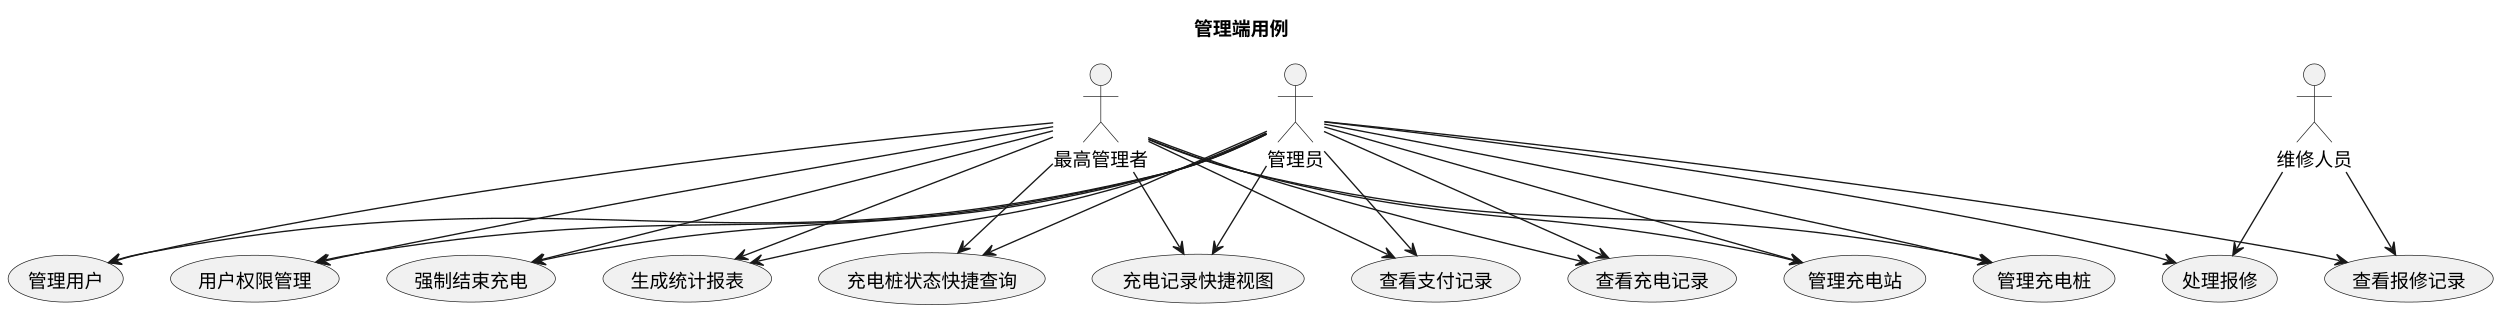
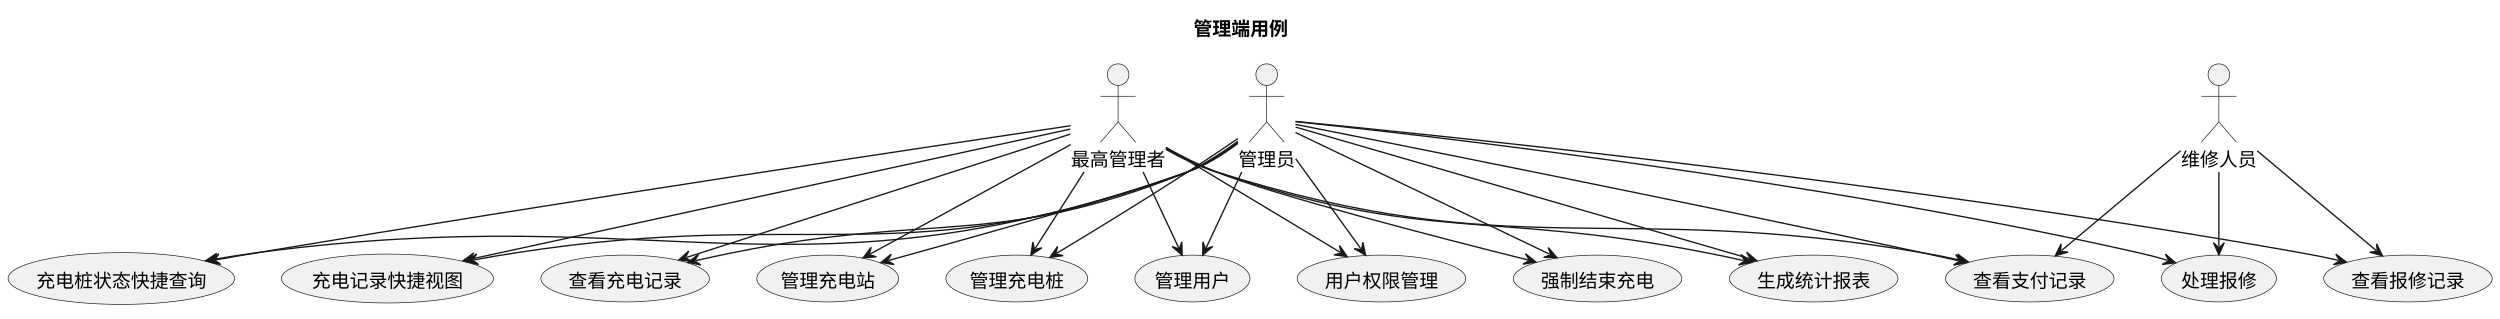
- <svg xmlns="http://www.w3.org/2000/svg" contentStyleType="text/css" data-diagram-type="DESCRIPTION" height="231px" preserveAspectRatio="none" style="width:1850px;height:231px;background:#FFFFFF;" version="1.1" viewBox="0 0 1850 231" width="1850px" zoomAndPan="magnify">
+ <svg xmlns="http://www.w3.org/2000/svg" contentStyleType="text/css" data-diagram-type="DESCRIPTION" height="236px" preserveAspectRatio="none" style="width:1851px;height:236px;background:#FFFFFF;" version="1.1" viewBox="0 0 1851 236" width="1851px" zoomAndPan="magnify">
  <defs />
  <g>
    <g class="title" data-source-line="3">
-       <text fill="#000000" font-family="Noto Sans CJK SC" font-size="14" font-weight="bold" lengthAdjust="spacing" textLength="70" x="883.497" y="26.24">管理端用例</text>
+       <text fill="#000000" font-family="Noto Sans CJK SC" font-size="14" font-weight="bold" lengthAdjust="spacing" textLength="70" x="883.622" y="26.24">管理端用例</text>
    </g>
    <g class="entity" data-entity="A" data-source-line="6" data-uid="ent0002" id="entity_A">
-       <ellipse cx="958.6" cy="55.272" fill="#F1F1F1" rx="8" ry="8" style="stroke:#181818;stroke-width:0.5;" />
-       <path d="M958.6,63.272 L958.6,90.272 M945.6,71.272 L971.6,71.272 M958.6,90.272 L945.6,105.272 M958.6,90.272 L971.6,105.272" fill="none" style="stroke:#181818;stroke-width:0.5;" />
-       <text fill="#000000" font-family="Noto Sans CJK SC" font-size="14" lengthAdjust="spacing" textLength="42" x="937.6" y="123.012">管理员</text>
+       <ellipse cx="937.85" cy="55.272" fill="#F1F1F1" rx="8" ry="8" style="stroke:#181818;stroke-width:0.5;" />
+       <path d="M937.85,63.272 L937.85,90.272 M924.85,71.272 L950.85,71.272 M937.85,90.272 L924.85,105.272 M937.85,90.272 L950.85,105.272" fill="none" style="stroke:#181818;stroke-width:0.5;" />
+       <text fill="#000000" font-family="Noto Sans CJK SC" font-size="14" lengthAdjust="spacing" textLength="42" x="916.85" y="123.012">管理员</text>
    </g>
    <g class="entity" data-entity="SA" data-source-line="7" data-uid="ent0003" id="entity_SA">
-       <ellipse cx="814.6" cy="55.272" fill="#F1F1F1" rx="8" ry="8" style="stroke:#181818;stroke-width:0.5;" />
-       <path d="M814.6,63.272 L814.6,90.272 M801.6,71.272 L827.6,71.272 M814.6,90.272 L801.6,105.272 M814.6,90.272 L827.6,105.272" fill="none" style="stroke:#181818;stroke-width:0.5;" />
-       <text fill="#000000" font-family="Noto Sans CJK SC" font-size="14" lengthAdjust="spacing" textLength="70" x="779.6" y="123.012">最高管理者</text>
+       <ellipse cx="827.85" cy="55.272" fill="#F1F1F1" rx="8" ry="8" style="stroke:#181818;stroke-width:0.5;" />
+       <path d="M827.85,63.272 L827.85,90.272 M814.85,71.272 L840.85,71.272 M827.85,90.272 L814.85,105.272 M827.85,90.272 L840.85,105.272" fill="none" style="stroke:#181818;stroke-width:0.5;" />
+       <text fill="#000000" font-family="Noto Sans CJK SC" font-size="14" lengthAdjust="spacing" textLength="70" x="792.85" y="123.012">最高管理者</text>
    </g>
    <g class="entity" data-entity="M" data-source-line="8" data-uid="ent0004" id="entity_M">
-       <ellipse cx="1712.6" cy="55.272" fill="#F1F1F1" rx="8" ry="8" style="stroke:#181818;stroke-width:0.5;" />
-       <path d="M1712.6,63.272 L1712.6,90.272 M1699.6,71.272 L1725.6,71.272 M1712.6,90.272 L1699.6,105.272 M1712.6,90.272 L1725.6,105.272" fill="none" style="stroke:#181818;stroke-width:0.5;" />
-       <text fill="#000000" font-family="Noto Sans CJK SC" font-size="14" lengthAdjust="spacing" textLength="56" x="1684.6" y="123.012">维修人员</text>
+       <ellipse cx="1642.85" cy="55.272" fill="#F1F1F1" rx="8" ry="8" style="stroke:#181818;stroke-width:0.5;" />
+       <path d="M1642.85,63.272 L1642.85,90.272 M1629.85,71.272 L1655.85,71.272 M1642.85,90.272 L1629.85,105.272 M1642.85,90.272 L1655.85,105.272" fill="none" style="stroke:#181818;stroke-width:0.5;" />
+       <text fill="#000000" font-family="Noto Sans CJK SC" font-size="14" lengthAdjust="spacing" textLength="56" x="1614.85" y="123.012">维修人员</text>
    </g>
    <g class="entity" data-entity="MS" data-source-line="10" data-uid="ent0005" id="entity_MS">
-       <ellipse cx="1372.597" cy="206.216" fill="#F1F1F1" rx="52.497" ry="17.334" style="stroke:#181818;stroke-width:0.5;" />
-       <text fill="#000000" font-family="Noto Sans CJK SC" font-size="14" lengthAdjust="spacing" textLength="70" x="1337.597" y="212.852">管理充电站</text>
+       <ellipse cx="612.847" cy="206.216" fill="#F1F1F1" rx="52.497" ry="17.334" style="stroke:#181818;stroke-width:0.5;" />
+       <text fill="#000000" font-family="Noto Sans CJK SC" font-size="14" lengthAdjust="spacing" textLength="70" x="577.847" y="212.852">管理充电站</text>
    </g>
    <g class="entity" data-entity="MC" data-source-line="11" data-uid="ent0006" id="entity_MC">
-       <ellipse cx="1512.597" cy="206.216" fill="#F1F1F1" rx="52.497" ry="17.334" style="stroke:#181818;stroke-width:0.5;" />
-       <text fill="#000000" font-family="Noto Sans CJK SC" font-size="14" lengthAdjust="spacing" textLength="70" x="1477.597" y="212.852">管理充电桩</text>
+       <ellipse cx="752.847" cy="206.216" fill="#F1F1F1" rx="52.497" ry="17.334" style="stroke:#181818;stroke-width:0.5;" />
+       <text fill="#000000" font-family="Noto Sans CJK SC" font-size="14" lengthAdjust="spacing" textLength="70" x="717.847" y="212.852">管理充电桩</text>
    </g>
    <g class="entity" data-entity="MU" data-source-line="12" data-uid="ent0007" id="entity_MU">
-       <ellipse cx="48.598" cy="206.216" fill="#F1F1F1" rx="42.598" ry="17.334" style="stroke:#181818;stroke-width:0.5;" />
-       <text fill="#000000" font-family="Noto Sans CJK SC" font-size="14" lengthAdjust="spacing" textLength="56" x="20.598" y="212.852">管理用户</text>
+       <ellipse cx="882.848" cy="206.216" fill="#F1F1F1" rx="42.598" ry="17.334" style="stroke:#181818;stroke-width:0.5;" />
+       <text fill="#000000" font-family="Noto Sans CJK SC" font-size="14" lengthAdjust="spacing" textLength="56" x="854.848" y="212.852">管理用户</text>
    </g>
    <g class="entity" data-entity="PM" data-source-line="13" data-uid="ent0008" id="entity_PM">
-       <ellipse cx="188.597" cy="206.216" fill="#F1F1F1" rx="62.397" ry="17.334" style="stroke:#181818;stroke-width:0.5;" />
-       <text fill="#000000" font-family="Noto Sans CJK SC" font-size="14" lengthAdjust="spacing" textLength="84" x="146.597" y="212.852">用户权限管理</text>
+       <ellipse cx="1022.847" cy="206.216" fill="#F1F1F1" rx="62.397" ry="17.334" style="stroke:#181818;stroke-width:0.5;" />
+       <text fill="#000000" font-family="Noto Sans CJK SC" font-size="14" lengthAdjust="spacing" textLength="84" x="980.847" y="212.852">用户权限管理</text>
    </g>
    <g class="entity" data-entity="HR" data-source-line="14" data-uid="ent0009" id="entity_HR">
-       <ellipse cx="1642.598" cy="206.216" fill="#F1F1F1" rx="42.598" ry="17.334" style="stroke:#181818;stroke-width:0.5;" />
-       <text fill="#000000" font-family="Noto Sans CJK SC" font-size="14" lengthAdjust="spacing" textLength="56" x="1614.598" y="212.852">处理报修</text>
+       <ellipse cx="1642.848" cy="206.216" fill="#F1F1F1" rx="42.598" ry="17.334" style="stroke:#181818;stroke-width:0.5;" />
+       <text fill="#000000" font-family="Noto Sans CJK SC" font-size="14" lengthAdjust="spacing" textLength="56" x="1614.848" y="212.852">处理报修</text>
    </g>
    <g class="entity" data-entity="VR" data-source-line="15" data-uid="ent0010" id="entity_VR">
-       <ellipse cx="1782.597" cy="206.216" fill="#F1F1F1" rx="62.397" ry="17.334" style="stroke:#181818;stroke-width:0.5;" />
-       <text fill="#000000" font-family="Noto Sans CJK SC" font-size="14" lengthAdjust="spacing" textLength="84" x="1740.597" y="212.852">查看报修记录</text>
+       <ellipse cx="1782.847" cy="206.216" fill="#F1F1F1" rx="62.397" ry="17.334" style="stroke:#181818;stroke-width:0.5;" />
+       <text fill="#000000" font-family="Noto Sans CJK SC" font-size="14" lengthAdjust="spacing" textLength="84" x="1740.847" y="212.852">查看报修记录</text>
    </g>
    <g class="entity" data-entity="FSC" data-source-line="16" data-uid="ent0011" id="entity_FSC">
-       <ellipse cx="348.597" cy="206.216" fill="#F1F1F1" rx="62.397" ry="17.334" style="stroke:#181818;stroke-width:0.5;" />
-       <text fill="#000000" font-family="Noto Sans CJK SC" font-size="14" lengthAdjust="spacing" textLength="84" x="306.597" y="212.852">强制结束充电</text>
+       <ellipse cx="1182.847" cy="206.216" fill="#F1F1F1" rx="62.397" ry="17.334" style="stroke:#181818;stroke-width:0.5;" />
+       <text fill="#000000" font-family="Noto Sans CJK SC" font-size="14" lengthAdjust="spacing" textLength="84" x="1140.847" y="212.852">强制结束充电</text>
    </g>
    <g class="entity" data-entity="GS" data-source-line="17" data-uid="ent0012" id="entity_GS">
-       <ellipse cx="508.597" cy="206.216" fill="#F1F1F1" rx="62.397" ry="17.334" style="stroke:#181818;stroke-width:0.5;" />
-       <text fill="#000000" font-family="Noto Sans CJK SC" font-size="14" lengthAdjust="spacing" textLength="84" x="466.597" y="212.852">生成统计报表</text>
+       <ellipse cx="1342.847" cy="206.216" fill="#F1F1F1" rx="62.397" ry="17.334" style="stroke:#181818;stroke-width:0.5;" />
+       <text fill="#000000" font-family="Noto Sans CJK SC" font-size="14" lengthAdjust="spacing" textLength="84" x="1300.847" y="212.852">生成统计报表</text>
    </g>
    <g class="entity" data-entity="QC" data-source-line="18" data-uid="ent0013" id="entity_QC">
-       <ellipse cx="689.604" cy="206.213" fill="#F1F1F1" rx="83.854" ry="19.171" style="stroke:#181818;stroke-width:0.5;" />
-       <text fill="#000000" font-family="Noto Sans CJK SC" font-size="14" lengthAdjust="spacing" textLength="125.999" x="626.605" y="212.849">充电桩状态快捷查询</text>
+       <ellipse cx="89.854" cy="206.213" fill="#F1F1F1" rx="83.854" ry="19.171" style="stroke:#181818;stroke-width:0.5;" />
+       <text fill="#000000" font-family="Noto Sans CJK SC" font-size="14" lengthAdjust="spacing" textLength="125.999" x="26.855" y="212.849">充电桩状态快捷查询</text>
    </g>
    <g class="entity" data-entity="QV" data-source-line="19" data-uid="ent0014" id="entity_QV">
-       <ellipse cx="886.598" cy="206.207" fill="#F1F1F1" rx="78.528" ry="18.105" style="stroke:#181818;stroke-width:0.5;" />
-       <text fill="#000000" font-family="Noto Sans CJK SC" font-size="14" lengthAdjust="spacing" textLength="111.999" x="830.598" y="212.843">充电记录快捷视图</text>
+       <ellipse cx="286.848" cy="206.207" fill="#F1F1F1" rx="78.528" ry="18.105" style="stroke:#181818;stroke-width:0.5;" />
+       <text fill="#000000" font-family="Noto Sans CJK SC" font-size="14" lengthAdjust="spacing" textLength="111.999" x="230.848" y="212.843">充电记录快捷视图</text>
    </g>
    <g class="entity" data-entity="VPR" data-source-line="20" data-uid="ent0015" id="entity_VPR">
-       <ellipse cx="1062.597" cy="206.216" fill="#F1F1F1" rx="62.397" ry="17.334" style="stroke:#181818;stroke-width:0.5;" />
-       <text fill="#000000" font-family="Noto Sans CJK SC" font-size="14" lengthAdjust="spacing" textLength="84" x="1020.597" y="212.852">查看支付记录</text>
+       <ellipse cx="1502.847" cy="206.216" fill="#F1F1F1" rx="62.397" ry="17.334" style="stroke:#181818;stroke-width:0.5;" />
+       <text fill="#000000" font-family="Noto Sans CJK SC" font-size="14" lengthAdjust="spacing" textLength="84" x="1460.847" y="212.852">查看支付记录</text>
    </g>
    <g class="entity" data-entity="VCR" data-source-line="21" data-uid="ent0016" id="entity_VCR">
-       <ellipse cx="1222.597" cy="206.216" fill="#F1F1F1" rx="62.397" ry="17.334" style="stroke:#181818;stroke-width:0.5;" />
-       <text fill="#000000" font-family="Noto Sans CJK SC" font-size="14" lengthAdjust="spacing" textLength="84" x="1180.597" y="212.852">查看充电记录</text>
+       <ellipse cx="462.847" cy="206.216" fill="#F1F1F1" rx="62.397" ry="17.334" style="stroke:#181818;stroke-width:0.5;" />
+       <text fill="#000000" font-family="Noto Sans CJK SC" font-size="14" lengthAdjust="spacing" textLength="84" x="420.847" y="212.852">查看充电记录</text>
    </g>
    <g class="link" data-entity-1="A" data-entity-2="MS" data-source-line="23" data-uid="lnk17" id="link_A_MS">
-       <path d="M979.98,93.962 C1046.13,112.712 1242.317,168.296 1327.867,192.536" fill="none" id="A-to-MS" style="stroke:#181818;stroke-width:1;" />
-       <polygon fill="#181818" points="1333.64,194.172,1326.071,187.87,1328.829,192.809,1323.89,195.567,1333.64,194.172" style="stroke:#181818;stroke-width:1;" />
+       <path d="M916.5,104.642 C905.94,112.302 892.72,121.002 879.85,127.042 C859.03,136.822 727.134,173.736 658.044,192.805" fill="none" id="A-to-MS" style="stroke:#181818;stroke-width:1;" />
+       <polygon fill="#181818" points="652.26,194.402,662,195.863,657.08,193.072,659.871,188.151,652.26,194.402" style="stroke:#181818;stroke-width:1;" />
    </g>
    <g class="link" data-entity-1="A" data-entity-2="MC" data-source-line="24" data-uid="lnk18" id="link_A_MC">
-       <path d="M979.91,91.862 C1047.75,104.542 1264.63,145.742 1442.6,187.042 C1452.38,189.312 1457.081,190.429 1466.901,192.969" fill="none" id="A-to-MC" style="stroke:#181818;stroke-width:1;" />
-       <polygon fill="#181818" points="1472.71,194.472,1464.998,188.346,1467.869,193.22,1462.995,196.091,1472.71,194.472" style="stroke:#181818;stroke-width:1;" />
+       <path d="M916.51,102.612 C905.62,110.052 892.11,119.142 879.85,127.042 C844.6,149.772 808.25,171.936 782.53,187.426" fill="none" id="A-to-MC" style="stroke:#181818;stroke-width:1;" />
+       <polygon fill="#181818" points="777.39,190.522,787.163,189.305,781.673,187.942,783.036,182.452,777.39,190.522" style="stroke:#181818;stroke-width:1;" />
    </g>
    <g class="link" data-entity-1="A" data-entity-2="MU" data-source-line="25" data-uid="lnk19" id="link_A_MU">
-       <path d="M937.35,99.282 C919.12,108.462 891.88,120.832 866.6,127.042 C538.39,207.562 440.68,124.372 108.6,187.042 C99.29,188.792 95.121,189.72 86.091,192.46" fill="none" id="A-to-MU" style="stroke:#181818;stroke-width:1;" />
-       <polygon fill="#181818" points="80.35,194.202,90.124,195.416,85.135,192.75,87.801,187.761,80.35,194.202" style="stroke:#181818;stroke-width:1;" />
+       <path d="M919.39,127.292 C909.53,148.322 900.467,167.639 893.027,183.509" fill="none" id="A-to-MU" style="stroke:#181818;stroke-width:1;" />
+       <polygon fill="#181818" points="890.48,188.942,897.922,182.491,892.602,184.415,890.678,179.095,890.48,188.942" style="stroke:#181818;stroke-width:1;" />
    </g>
    <g class="link" data-entity-1="A" data-entity-2="PM" data-source-line="26" data-uid="lnk20" id="link_A_PM">
-       <path d="M937.31,99.152 C919.07,108.242 891.82,120.572 866.6,127.042 C607.86,193.412 532.23,144.042 268.6,187.042 C257.21,188.902 250.874,190.086 239.534,192.636" fill="none" id="A-to-PM" style="stroke:#181818;stroke-width:1;" />
-       <polygon fill="#181818" points="233.68,193.952,243.338,195.88,238.558,192.855,241.583,188.075,233.68,193.952" style="stroke:#181818;stroke-width:1;" />
+       <path d="M959.3,117.502 C975.73,140.172 994.249,165.733 1007.589,184.143" fill="none" id="A-to-PM" style="stroke:#181818;stroke-width:1;" />
+       <polygon fill="#181818" points="1011.11,189.002,1009.068,179.367,1008.176,184.953,1002.59,184.061,1011.11,189.002" style="stroke:#181818;stroke-width:1;" />
    </g>
    <g class="link" data-entity-1="A" data-entity-2="HR" data-source-line="27" data-uid="lnk21" id="link_A_HR">
-       <path d="M980.08,90.242 C1060.25,99.182 1349.27,133.442 1582.6,187.042 C1591.61,189.112 1595.517,190.075 1604.377,192.755" fill="none" id="A-to-HR" style="stroke:#181818;stroke-width:1;" />
-       <polygon fill="#181818" points="1610.12,194.492,1602.664,188.058,1605.334,193.044,1600.347,195.715,1610.12,194.492" style="stroke:#181818;stroke-width:1;" />
+       <path d="M959.22,90.072 C1040.89,98.612 1340.9,132.102 1582.85,187.042 C1591.98,189.112 1596.008,190.101 1604.948,192.811" fill="none" id="A-to-HR" style="stroke:#181818;stroke-width:1;" />
+       <polygon fill="#181818" points="1610.69,194.552,1603.237,188.113,1605.905,193.101,1600.917,195.769,1610.69,194.552" style="stroke:#181818;stroke-width:1;" />
    </g>
    <g class="link" data-entity-1="A" data-entity-2="VR" data-source-line="28" data-uid="lnk22" id="link_A_VR">
-       <path d="M980.01,90.042 C1069.05,99.052 1418.52,135.962 1702.6,187.042 C1713.81,189.052 1719.976,190.277 1731.196,192.797" fill="none" id="A-to-VR" style="stroke:#181818;stroke-width:1;" />
-       <polygon fill="#181818" points="1737.05,194.112,1729.145,188.237,1732.171,193.016,1727.392,196.042,1737.05,194.112" style="stroke:#181818;stroke-width:1;" />
+       <path d="M959.26,89.932 C1049.81,98.652 1410.14,134.952 1702.85,187.042 C1714.07,189.032 1720.236,190.248 1731.466,192.768" fill="none" id="A-to-VR" style="stroke:#181818;stroke-width:1;" />
+       <polygon fill="#181818" points="1737.32,194.082,1729.414,188.208,1732.441,192.987,1727.663,196.014,1737.32,194.082" style="stroke:#181818;stroke-width:1;" />
    </g>
    <g class="link" data-entity-1="A" data-entity-2="FSC" data-source-line="29" data-uid="lnk23" id="link_A_FSC">
-       <path d="M937.25,98.912 C918.97,107.872 891.7,120.112 866.6,127.042 C677.19,179.292 621.92,151.912 428.6,187.042 C417.53,189.052 411.523,190.234 400.423,192.734" fill="none" id="A-to-FSC" style="stroke:#181818;stroke-width:1;" />
-       <polygon fill="#181818" points="394.57,194.052,404.229,195.977,399.448,192.953,402.471,188.172,394.57,194.052" style="stroke:#181818;stroke-width:1;" />
+       <path d="M959.17,98.112 C1002.83,119.012 1097.118,164.161 1147.348,188.211" fill="none" id="A-to-FSC" style="stroke:#181818;stroke-width:1;" />
+       <polygon fill="#181818" points="1152.76,190.802,1146.37,183.308,1148.25,188.643,1142.915,190.523,1152.76,190.802" style="stroke:#181818;stroke-width:1;" />
    </g>
    <g class="link" data-entity-1="A" data-entity-2="VPR" data-source-line="30" data-uid="lnk24" id="link_A_VPR">
-       <path d="M979.89,111.922 C1000.34,134.982 1026.659,164.683 1044.349,184.633" fill="none" id="A-to-VPR" style="stroke:#181818;stroke-width:1;" />
-       <polygon fill="#181818" points="1048.33,189.122,1045.352,179.734,1045.013,185.381,1039.366,185.042,1048.33,189.122" style="stroke:#181818;stroke-width:1;" />
+       <path d="M959.16,92.092 C1026.99,105.442 1243.91,148.432 1422.85,187.042 C1433.57,189.352 1439.227,190.601 1450.087,193.052" fill="none" id="A-to-VPR" style="stroke:#181818;stroke-width:1;" />
+       <polygon fill="#181818" points="1455.94,194.372,1448.041,188.489,1451.063,193.272,1446.28,196.293,1455.94,194.372" style="stroke:#181818;stroke-width:1;" />
    </g>
    <g class="link" data-entity-1="A" data-entity-2="GS" data-source-line="31" data-uid="lnk25" id="link_A_GS">
-       <path d="M937.1,98.422 C918.73,107.082 891.41,119.162 866.6,127.042 C746.12,165.282 712.01,159.712 588.6,187.042 C577.89,189.412 572.242,190.676 561.382,193.136" fill="none" id="A-to-GS" style="stroke:#181818;stroke-width:1;" />
-       <polygon fill="#181818" points="555.53,194.462,565.191,196.375,560.407,193.357,563.424,188.572,555.53,194.462" style="stroke:#181818;stroke-width:1;" />
+       <path d="M959.34,94.132 C1023.61,112.742 1209.407,166.563 1294.987,191.343" fill="none" id="A-to-GS" style="stroke:#181818;stroke-width:1;" />
+       <polygon fill="#181818" points="1300.75,193.012,1293.218,186.667,1295.947,191.621,1290.993,194.351,1300.75,193.012" style="stroke:#181818;stroke-width:1;" />
    </g>
    <g class="link" data-entity-1="A" data-entity-2="QC" data-source-line="32" data-uid="lnk26" id="link_A_QC">
-       <path d="M937.49,97.112 C892.16,116.882 790.46,161.223 733.02,186.273" fill="none" id="A-to-QC" style="stroke:#181818;stroke-width:1;" />
-       <polygon fill="#181818" points="727.52,188.672,737.369,188.741,732.103,186.673,734.171,181.408,727.52,188.672" style="stroke:#181818;stroke-width:1;" />
+       <path d="M916.44,106.202 C906.06,114.012 893.02,122.382 879.85,127.042 C590.09,229.612 495.54,146.452 190.85,187.042 C178.32,188.712 170.871,189.823 158.121,192.043" fill="none" id="A-to-QC" style="stroke:#181818;stroke-width:1;" />
+       <polygon fill="#181818" points="152.21,193.072,161.763,195.469,157.136,192.214,160.391,187.587,152.21,193.072" style="stroke:#181818;stroke-width:1;" />
    </g>
    <g class="link" data-entity-1="A" data-entity-2="QV" data-source-line="33" data-uid="lnk27" id="link_A_QV">
-       <path d="M937.19,122.782 C924.01,144.262 910.817,165.737 900.347,182.807" fill="none" id="A-to-QV" style="stroke:#181818;stroke-width:1;" />
-       <polygon fill="#181818" points="897.21,187.922,905.325,182.341,899.824,183.66,898.506,178.159,897.21,187.922" style="stroke:#181818;stroke-width:1;" />
+       <path d="M916.36,106.002 C905.98,113.772 892.94,122.162 879.85,127.042 C671.38,204.762 602.73,153.002 382.85,187.042 C370.53,188.952 363.269,190.167 350.769,192.487" fill="none" id="A-to-QV" style="stroke:#181818;stroke-width:1;" />
+       <polygon fill="#181818" points="344.87,193.582,354.449,195.872,349.786,192.669,352.989,188.007,344.87,193.582" style="stroke:#181818;stroke-width:1;" />
    </g>
    <g class="link" data-entity-1="A" data-entity-2="VCR" data-source-line="34" data-uid="lnk28" id="link_A_VCR">
-       <path d="M979.76,97.302 C1025.88,117.802 1130.267,164.186 1184.987,188.496" fill="none" id="A-to-VCR" style="stroke:#181818;stroke-width:1;" />
-       <polygon fill="#181818" points="1190.47,190.932,1183.869,183.622,1185.901,188.902,1180.621,190.933,1190.47,190.932" style="stroke:#181818;stroke-width:1;" />
+       <path d="M916.51,105.472 C906.05,113.222 892.91,121.752 879.85,127.042 C738.85,184.162 691.96,156.852 542.85,187.042 C531.97,189.242 526.143,190.47 515.163,192.95" fill="none" id="A-to-VCR" style="stroke:#181818;stroke-width:1;" />
+       <polygon fill="#181818" points="509.31,194.272,518.97,196.191,514.187,193.17,517.208,188.387,509.31,194.272" style="stroke:#181818;stroke-width:1;" />
    </g>
    <g class="link" data-entity-1="SA" data-entity-2="MS" data-source-line="35" data-uid="lnk29" id="link_SA_MS">
-       <path d="M849.85,102.922 C870.21,111.082 896.49,120.762 920.6,127.042 C1086.91,170.352 1134.33,152.072 1302.6,187.042 C1312.68,189.132 1317.671,190.252 1327.701,192.842" fill="none" id="SA-to-MS" style="stroke:#181818;stroke-width:1;" />
-       <polygon fill="#181818" points="1333.51,194.342,1325.796,188.219,1328.669,193.092,1323.796,195.965,1333.51,194.342" style="stroke:#181818;stroke-width:1;" />
+       <path d="M792.83,107.012 C749.76,130.512 682.887,166.999 644.317,188.039" fill="none" id="SA-to-MS" style="stroke:#181818;stroke-width:1;" />
+       <polygon fill="#181818" points="639.05,190.912,648.866,190.113,643.439,188.518,645.035,183.09,639.05,190.912" style="stroke:#181818;stroke-width:1;" />
    </g>
    <g class="link" data-entity-1="SA" data-entity-2="MC" data-source-line="36" data-uid="lnk30" id="link_SA_MC">
-       <path d="M849.76,103.302 C870.09,111.582 896.36,121.262 920.6,127.042 C1147.76,181.202 1213.02,144.262 1442.6,187.042 C1452.84,188.952 1457.991,190.031 1468.131,192.651" fill="none" id="SA-to-MC" style="stroke:#181818;stroke-width:1;" />
-       <polygon fill="#181818" points="1473.94,194.152,1466.227,188.028,1469.099,192.901,1464.226,195.773,1473.94,194.152" style="stroke:#181818;stroke-width:1;" />
+       <path d="M802.67,127.292 C789.22,148.322 776.633,168.017 766.483,183.887" fill="none" id="SA-to-MC" style="stroke:#181818;stroke-width:1;" />
+       <polygon fill="#181818" points="763.25,188.942,771.469,183.515,765.944,184.73,764.729,179.205,763.25,188.942" style="stroke:#181818;stroke-width:1;" />
    </g>
    <g class="link" data-entity-1="SA" data-entity-2="PM" data-source-line="37" data-uid="lnk31" id="link_SA_PM">
-       <path d="M779.36,93.752 C692.4,108.302 460.69,147.802 268.6,187.042 C257.71,189.262 251.882,190.499 240.912,192.979" fill="none" id="SA-to-PM" style="stroke:#181818;stroke-width:1;" />
-       <polygon fill="#181818" points="235.06,194.302,244.72,196.219,239.937,193.199,242.956,188.416,235.06,194.302" style="stroke:#181818;stroke-width:1;" />
+       <path d="M863.17,109.152 C901.91,132.452 957.999,166.189 992.289,186.819" fill="none" id="SA-to-PM" style="stroke:#181818;stroke-width:1;" />
+       <polygon fill="#181818" points="997.43,189.912,991.78,181.845,993.146,187.334,987.656,188.7,997.43,189.912" style="stroke:#181818;stroke-width:1;" />
    </g>
    <g class="link" data-entity-1="SA" data-entity-2="MU" data-source-line="38" data-uid="lnk32" id="link_SA_MU">
-       <path d="M779.36,90.912 C675.64,100.162 362.74,131.062 108.6,187.042 C99.46,189.052 95.431,190.017 86.481,192.737" fill="none" id="SA-to-MU" style="stroke:#181818;stroke-width:1;" />
-       <polygon fill="#181818" points="80.74,194.482,90.514,195.692,85.524,193.028,88.188,188.038,80.74,194.482" style="stroke:#181818;stroke-width:1;" />
+       <path d="M846.32,127.292 C856.18,148.322 865.243,167.639 872.683,183.509" fill="none" id="SA-to-MU" style="stroke:#181818;stroke-width:1;" />
+       <polygon fill="#181818" points="875.23,188.942,875.032,179.095,873.108,184.415,867.788,182.491,875.23,188.942" style="stroke:#181818;stroke-width:1;" />
    </g>
    <g class="link" data-entity-1="SA" data-entity-2="VPR" data-source-line="39" data-uid="lnk33" id="link_SA_VPR">
-       <path d="M849.87,104.592 C898.68,127.672 980.586,166.416 1026.706,188.236" fill="none" id="SA-to-VPR" style="stroke:#181818;stroke-width:1;" />
-       <polygon fill="#181818" points="1032.13,190.802,1025.705,183.337,1027.61,188.664,1022.284,190.569,1032.13,190.802" style="stroke:#181818;stroke-width:1;" />
+       <path d="M863.27,110.652 C874.56,116.932 887.37,123.092 899.85,127.042 C1122.95,197.532 1192.21,147.742 1422.85,187.042 C1434.09,188.952 1440.257,190.123 1451.487,192.653" fill="none" id="SA-to-VPR" style="stroke:#181818;stroke-width:1;" />
+       <polygon fill="#181818" points="1457.34,193.972,1449.439,188.092,1452.462,192.873,1447.681,195.896,1457.34,193.972" style="stroke:#181818;stroke-width:1;" />
    </g>
    <g class="link" data-entity-1="SA" data-entity-2="GS" data-source-line="40" data-uid="lnk34" id="link_SA_GS">
-       <path d="M779.2,101.472 C720.36,124.032 608.692,166.834 549.752,189.434" fill="none" id="SA-to-GS" style="stroke:#181818;stroke-width:1;" />
-       <polygon fill="#181818" points="544.15,191.582,553.986,192.095,548.819,189.792,551.121,184.625,544.15,191.582" style="stroke:#181818;stroke-width:1;" />
+       <path d="M863.03,110.072 C874.42,116.402 887.34,122.742 899.85,127.042 C1054.51,180.162 1102.39,155.582 1262.85,187.042 C1273.9,189.202 1279.888,190.439 1290.988,192.949" fill="none" id="SA-to-GS" style="stroke:#181818;stroke-width:1;" />
+       <polygon fill="#181818" points="1296.84,194.272,1288.944,188.385,1291.963,193.169,1287.179,196.188,1296.84,194.272" style="stroke:#181818;stroke-width:1;" />
    </g>
    <g class="link" data-entity-1="SA" data-entity-2="FSC" data-source-line="41" data-uid="lnk35" id="link_SA_FSC">
-       <path d="M779.19,96.822 C695.61,117.862 491.978,169.117 399.508,192.397" fill="none" id="SA-to-FSC" style="stroke:#181818;stroke-width:1;" />
-       <polygon fill="#181818" points="393.69,193.862,403.394,195.544,398.539,192.641,401.441,187.786,393.69,193.862" style="stroke:#181818;stroke-width:1;" />
+       <path d="M863.33,109.272 C874.73,115.572 887.58,122.092 899.85,127.042 C943.04,144.472 1062.969,175.397 1131.389,192.497" fill="none" id="SA-to-FSC" style="stroke:#181818;stroke-width:1;" />
+       <polygon fill="#181818" points="1137.21,193.952,1129.448,187.889,1132.359,192.74,1127.509,195.65,1137.21,193.952" style="stroke:#181818;stroke-width:1;" />
    </g>
    <g class="link" data-entity-1="SA" data-entity-2="QC" data-source-line="42" data-uid="lnk36" id="link_SA_QC">
-       <path d="M779.11,121.202 C756.3,142.612 731.925,165.486 713.255,183.006" fill="none" id="SA-to-QC" style="stroke:#181818;stroke-width:1;" />
-       <polygon fill="#181818" points="708.88,187.112,718.18,183.87,712.526,183.69,712.706,178.036,708.88,187.112" style="stroke:#181818;stroke-width:1;" />
+       <path d="M792.59,93.092 C696.14,107.352 419.89,148.622 190.85,187.042 C178.91,189.042 172.086,190.206 159.836,192.396" fill="none" id="SA-to-QC" style="stroke:#181818;stroke-width:1;" />
+       <polygon fill="#181818" points="153.93,193.452,163.494,195.806,158.852,192.572,162.086,187.93,153.93,193.452" style="stroke:#181818;stroke-width:1;" />
    </g>
    <g class="link" data-entity-1="SA" data-entity-2="QV" data-source-line="43" data-uid="lnk37" id="link_SA_QV">
-       <path d="M838.77,127.292 C851.44,147.922 863.162,167.028 872.912,182.918" fill="none" id="SA-to-QV" style="stroke:#181818;stroke-width:1;" />
-       <polygon fill="#181818" points="876.05,188.032,874.752,178.269,873.435,183.77,867.934,182.453,876.05,188.032" style="stroke:#181818;stroke-width:1;" />
+       <path d="M792.36,95.602 C700.44,115.532 459.974,167.67 348.674,191.81" fill="none" id="SA-to-QV" style="stroke:#181818;stroke-width:1;" />
+       <polygon fill="#181818" points="342.81,193.082,352.453,195.083,347.696,192.022,350.758,187.265,342.81,193.082" style="stroke:#181818;stroke-width:1;" />
    </g>
    <g class="link" data-entity-1="SA" data-entity-2="VCR" data-source-line="44" data-uid="lnk38" id="link_SA_VCR">
-       <path d="M849.63,101.842 C870.14,109.752 896.64,119.532 920.6,127.042 C1009.62,154.922 1109.725,179.316 1169.515,193.186" fill="none" id="SA-to-VCR" style="stroke:#181818;stroke-width:1;" />
-       <polygon fill="#181818" points="1175.36,194.542,1167.497,188.612,1170.489,193.412,1165.689,196.405,1175.36,194.542" style="stroke:#181818;stroke-width:1;" />
+       <path d="M792.52,99.262 C724.18,121.222 580.022,167.557 508.312,190.597" fill="none" id="SA-to-VCR" style="stroke:#181818;stroke-width:1;" />
+       <polygon fill="#181818" points="502.6,192.432,512.392,193.487,507.36,190.902,509.945,185.871,502.6,192.432" style="stroke:#181818;stroke-width:1;" />
    </g>
    <g class="link" data-entity-1="M" data-entity-2="HR" data-source-line="45" data-uid="lnk39" id="link_M_HR">
-       <path d="M1689.09,127.292 C1676.54,148.322 1664.845,167.919 1655.375,183.79" fill="none" id="M-to-HR" style="stroke:#181818;stroke-width:1;" />
-       <polygon fill="#181818" points="1652.3,188.942,1660.347,183.263,1654.862,184.648,1653.477,179.164,1652.3,188.942" style="stroke:#181818;stroke-width:1;" />
+       <path d="M1642.85,127.292 C1642.85,148.192 1642.85,166.762 1642.85,182.642" fill="none" id="M-to-HR" style="stroke:#181818;stroke-width:1;" />
+       <polygon fill="#181818" points="1642.85,188.642,1646.85,179.642,1642.85,183.642,1638.85,179.642,1642.85,188.642" style="stroke:#181818;stroke-width:1;" />
    </g>
    <g class="link" data-entity-1="M" data-entity-2="VR" data-source-line="46" data-uid="lnk40" id="link_M_VR">
-       <path d="M1736.1,127.292 C1748.57,148.192 1760.167,167.609 1769.637,183.489" fill="none" id="M-to-VR" style="stroke:#181818;stroke-width:1;" />
-       <polygon fill="#181818" points="1772.71,188.642,1771.536,178.863,1770.149,184.347,1764.665,182.961,1772.71,188.642" style="stroke:#181818;stroke-width:1;" />
+       <path d="M1671.19,111.642 C1698.83,134.812 1735.511,165.539 1759.371,185.529" fill="none" id="M-to-VR" style="stroke:#181818;stroke-width:1;" />
+       <polygon fill="#181818" points="1763.97,189.382,1759.64,180.536,1760.137,186.171,1754.502,186.668,1763.97,189.382" style="stroke:#181818;stroke-width:1;" />
+     </g>
+     <g class="link" data-entity-1="M" data-entity-2="VPR" data-source-line="47" data-uid="lnk41" id="link_M_VPR">
+       <path d="M1614.52,111.642 C1586.88,134.812 1550.199,165.539 1526.339,185.529" fill="none" id="M-to-VPR" style="stroke:#181818;stroke-width:1;" />
+       <polygon fill="#181818" points="1521.74,189.382,1531.208,186.668,1525.573,186.171,1526.07,180.536,1521.74,189.382" style="stroke:#181818;stroke-width:1;" />
    </g>
  </g>
</svg>
